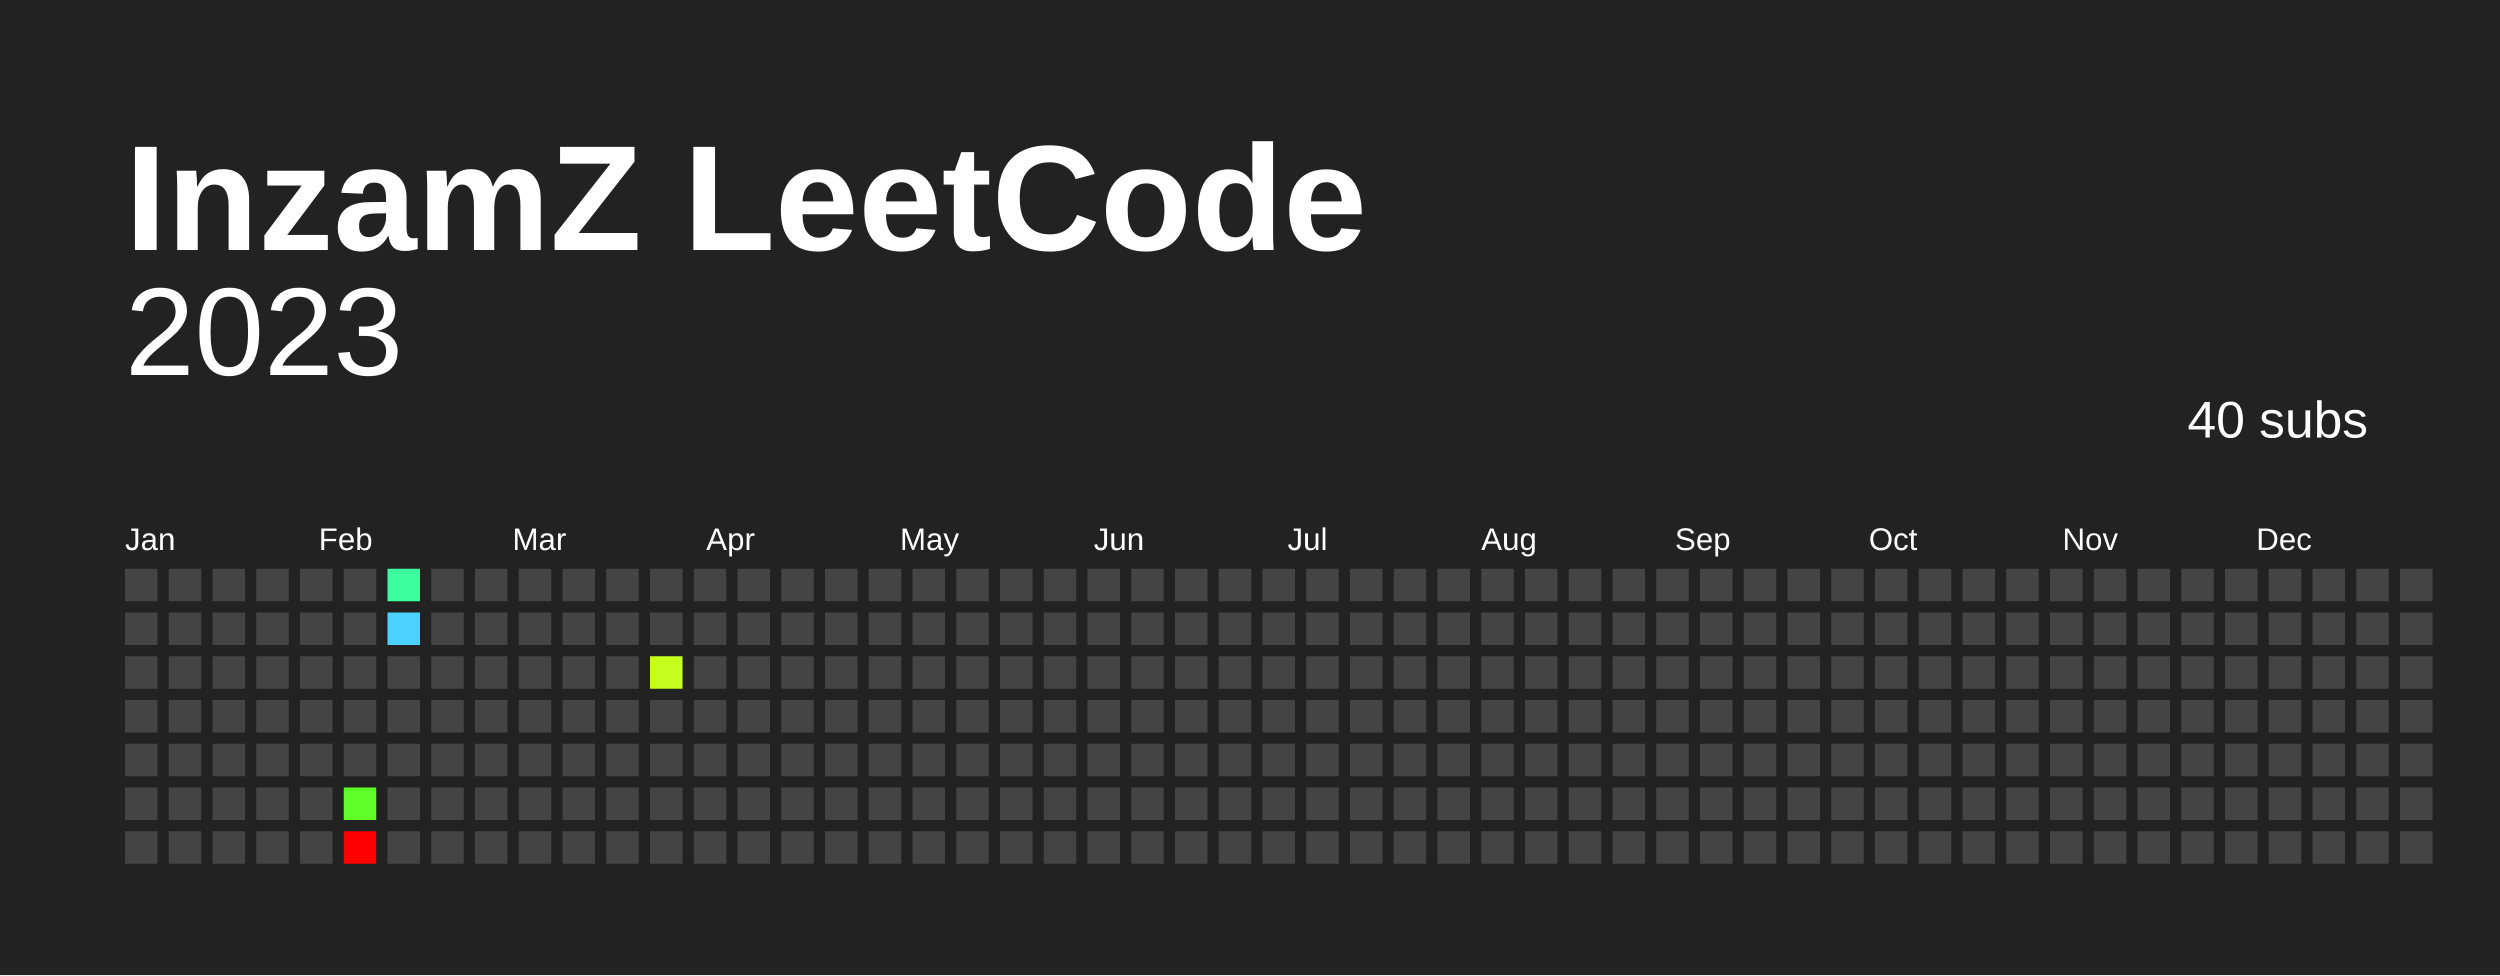
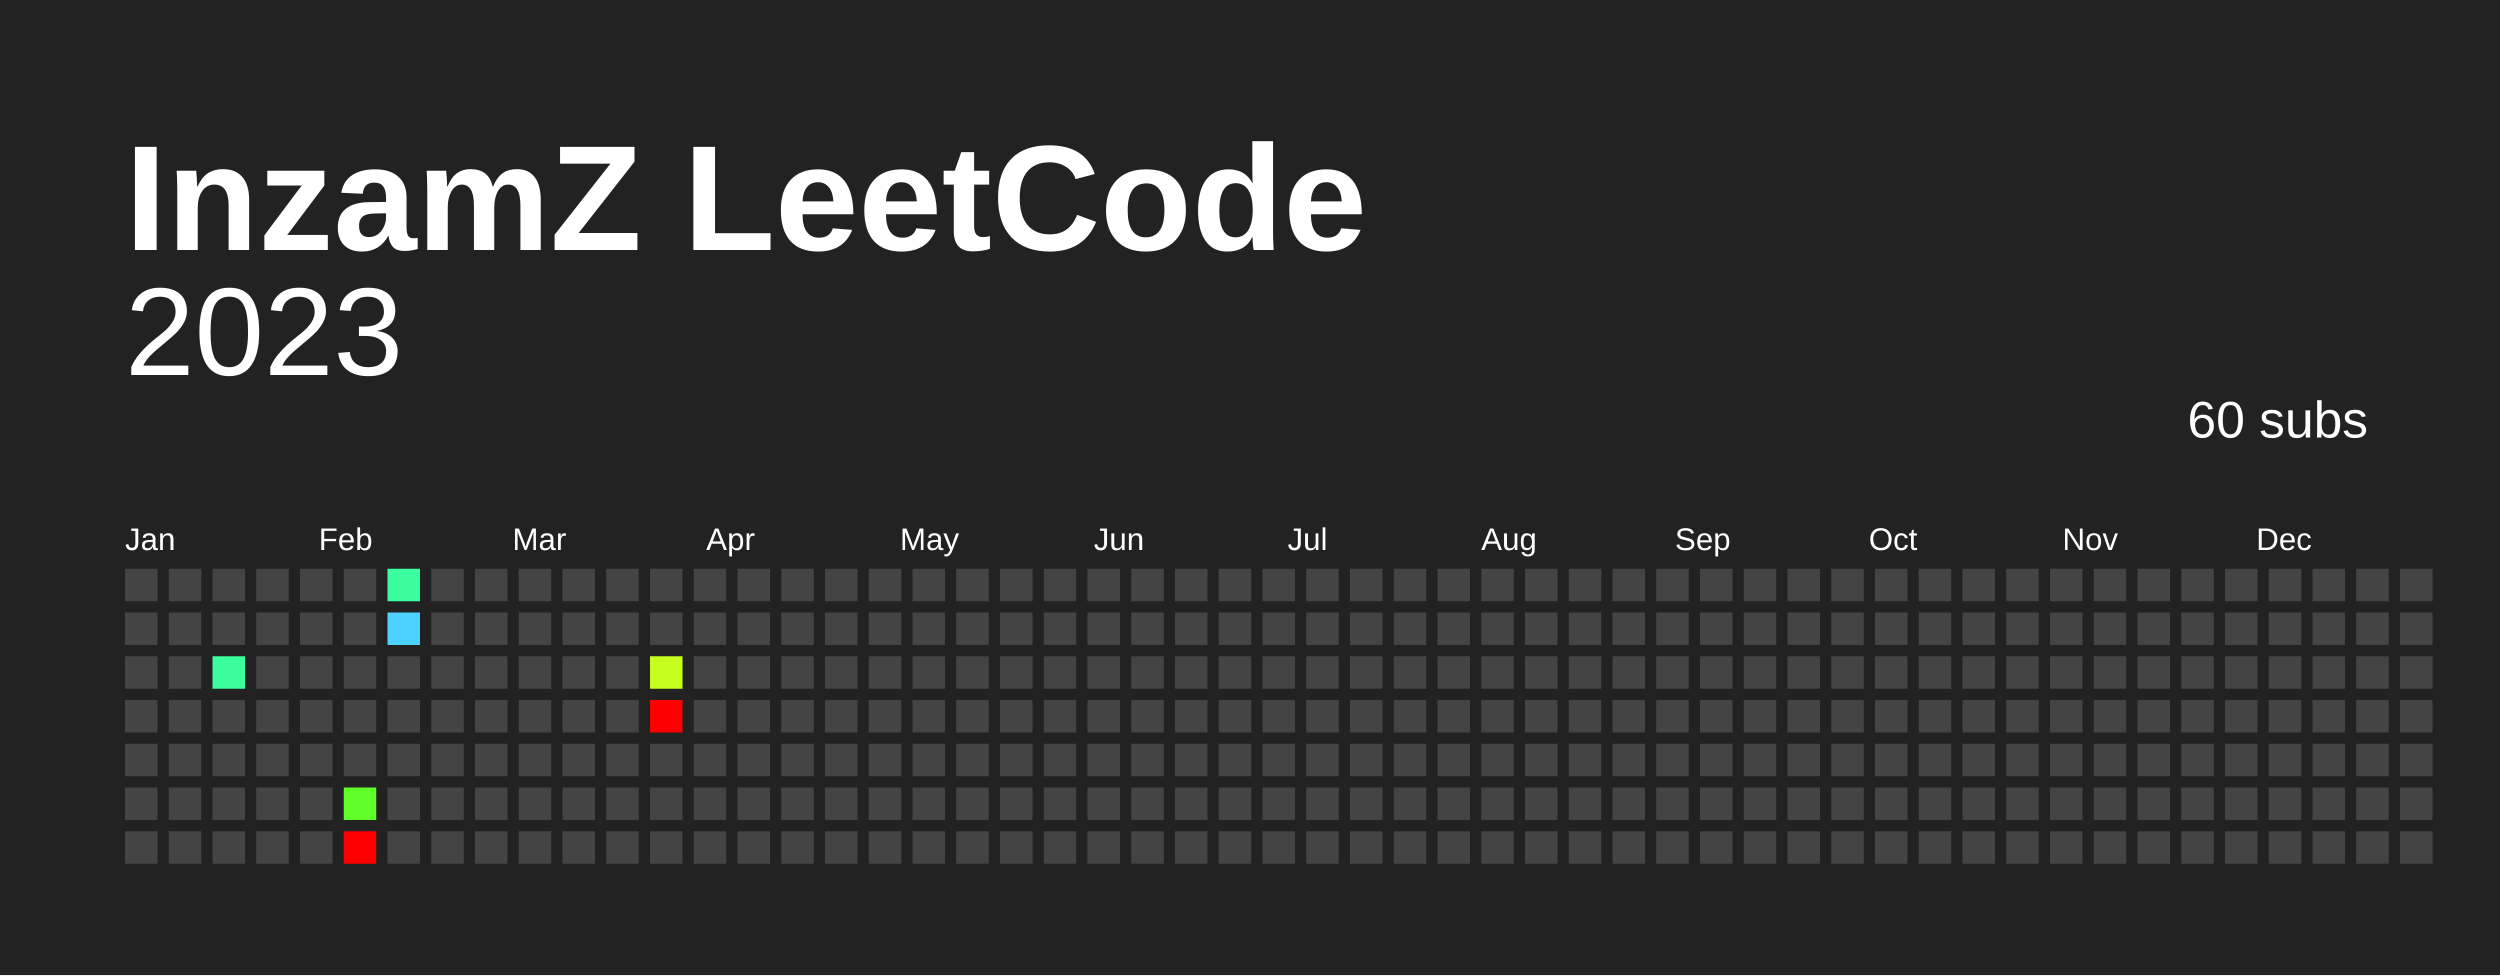
<svg xmlns="http://www.w3.org/2000/svg" baseProfile="full" height="78mm" version="1.1" viewBox="0,0,200,78" width="200mm">
  <defs />
  <rect fill="#222222" height="78" width="200" x="0" y="0" />
  <text fill="#FFFFFF" style="font-size:12px; font-family:Arial; font-weight:bold;" x="10" y="20">InzamZ LeetCode</text>
  <text alignment-baseline="hanging" fill="#FFFFFF" style="font-size:10.0px; font-family:Arial;" x="10" y="30">2023</text>
-   <text alignment-baseline="hanging" fill="#FFFFFF" style="font-size:4.125px; font-family:Arial;" x="175" y="35">40 subs</text>
+   <text alignment-baseline="hanging" fill="#FFFFFF" style="font-size:4.125px; font-family:Arial;" x="175" y="35">60 subs</text>
  <text fill="#FFFFFF" style="font-size:2.5px; font-family:Arial" x="10.0" y="44">Jan</text>
  <text fill="#FFFFFF" style="font-size:2.5px; font-family:Arial" x="25.5" y="44">Feb</text>
  <text fill="#FFFFFF" style="font-size:2.5px; font-family:Arial" x="41.0" y="44">Mar</text>
  <text fill="#FFFFFF" style="font-size:2.5px; font-family:Arial" x="56.5" y="44">Apr</text>
  <text fill="#FFFFFF" style="font-size:2.5px; font-family:Arial" x="72.0" y="44">May</text>
  <text fill="#FFFFFF" style="font-size:2.5px; font-family:Arial" x="87.5" y="44">Jun</text>
  <text fill="#FFFFFF" style="font-size:2.5px; font-family:Arial" x="103.0" y="44">Jul</text>
  <text fill="#FFFFFF" style="font-size:2.5px; font-family:Arial" x="118.5" y="44">Aug</text>
  <text fill="#FFFFFF" style="font-size:2.5px; font-family:Arial" x="134.0" y="44">Sep</text>
  <text fill="#FFFFFF" style="font-size:2.5px; font-family:Arial" x="149.5" y="44">Oct</text>
  <text fill="#FFFFFF" style="font-size:2.5px; font-family:Arial" x="165.0" y="44">Nov</text>
  <text fill="#FFFFFF" style="font-size:2.5px; font-family:Arial" x="180.5" y="44">Dec</text>
  <rect fill="#444444" height="2.6" width="2.6" x="10.0" y="45.5" />
  <rect fill="#444444" height="2.6" width="2.6" x="10.0" y="49.0" />
  <rect fill="#444444" height="2.6" width="2.6" x="10.0" y="52.5" />
  <rect fill="#444444" height="2.6" width="2.6" x="10.0" y="56.0" />
  <rect fill="#444444" height="2.6" width="2.6" x="10.0" y="59.5" />
  <rect fill="#444444" height="2.6" width="2.6" x="10.0" y="63.0" />
  <rect fill="#444444" height="2.6" width="2.6" x="10.0" y="66.5" />
  <rect fill="#444444" height="2.6" width="2.6" x="13.5" y="45.5" />
  <rect fill="#444444" height="2.6" width="2.6" x="13.5" y="49.0" />
  <rect fill="#444444" height="2.6" width="2.6" x="13.5" y="52.5" />
  <rect fill="#444444" height="2.6" width="2.6" x="13.5" y="56.0" />
  <rect fill="#444444" height="2.6" width="2.6" x="13.5" y="59.5" />
  <rect fill="#444444" height="2.6" width="2.6" x="13.5" y="63.0" />
  <rect fill="#444444" height="2.6" width="2.6" x="13.5" y="66.5" />
  <rect fill="#444444" height="2.6" width="2.6" x="17.0" y="45.5" />
  <rect fill="#444444" height="2.6" width="2.6" x="17.0" y="49.0" />
-   <rect fill="#444444" height="2.6" width="2.6" x="17.0" y="52.5" />
+   <rect fill="#3bff9e" height="2.6" width="2.6" x="17.0" y="52.5" />
  <rect fill="#444444" height="2.6" width="2.6" x="17.0" y="56.0" />
  <rect fill="#444444" height="2.6" width="2.6" x="17.0" y="59.5" />
  <rect fill="#444444" height="2.6" width="2.6" x="17.0" y="63.0" />
  <rect fill="#444444" height="2.6" width="2.6" x="17.0" y="66.5" />
  <rect fill="#444444" height="2.6" width="2.6" x="20.5" y="45.5" />
  <rect fill="#444444" height="2.6" width="2.6" x="20.5" y="49.0" />
  <rect fill="#444444" height="2.6" width="2.6" x="20.5" y="52.5" />
  <rect fill="#444444" height="2.6" width="2.6" x="20.5" y="56.0" />
  <rect fill="#444444" height="2.6" width="2.6" x="20.5" y="59.5" />
  <rect fill="#444444" height="2.6" width="2.6" x="20.5" y="63.0" />
  <rect fill="#444444" height="2.6" width="2.6" x="20.5" y="66.5" />
  <rect fill="#444444" height="2.6" width="2.6" x="24.0" y="45.5" />
  <rect fill="#444444" height="2.6" width="2.6" x="24.0" y="49.0" />
  <rect fill="#444444" height="2.6" width="2.6" x="24.0" y="52.5" />
  <rect fill="#444444" height="2.6" width="2.6" x="24.0" y="56.0" />
  <rect fill="#444444" height="2.6" width="2.6" x="24.0" y="59.5" />
  <rect fill="#444444" height="2.6" width="2.6" x="24.0" y="63.0" />
  <rect fill="#444444" height="2.6" width="2.6" x="24.0" y="66.5" />
  <rect fill="#444444" height="2.6" width="2.6" x="27.5" y="45.5" />
  <rect fill="#444444" height="2.6" width="2.6" x="27.5" y="49.0" />
  <rect fill="#444444" height="2.6" width="2.6" x="27.5" y="52.5" />
  <rect fill="#444444" height="2.6" width="2.6" x="27.5" y="56.0" />
  <rect fill="#444444" height="2.6" width="2.6" x="27.5" y="59.5" />
  <rect fill="#5fff29" height="2.6" width="2.6" x="27.5" y="63.0" />
  <rect fill="red" height="2.6" width="2.6" x="27.5" y="66.5" />
  <rect fill="#3bff9e" height="2.6" width="2.6" x="31.0" y="45.5" />
  <rect fill="#4dd2ff" height="2.6" width="2.6" x="31.0" y="49.0" />
  <rect fill="#444444" height="2.6" width="2.6" x="31.0" y="52.5" />
  <rect fill="#444444" height="2.6" width="2.6" x="31.0" y="56.0" />
  <rect fill="#444444" height="2.6" width="2.6" x="31.0" y="59.5" />
  <rect fill="#444444" height="2.6" width="2.6" x="31.0" y="63.0" />
  <rect fill="#444444" height="2.6" width="2.6" x="31.0" y="66.5" />
  <rect fill="#444444" height="2.6" width="2.6" x="34.5" y="45.5" />
  <rect fill="#444444" height="2.6" width="2.6" x="34.5" y="49.0" />
  <rect fill="#444444" height="2.6" width="2.6" x="34.5" y="52.5" />
  <rect fill="#444444" height="2.6" width="2.6" x="34.5" y="56.0" />
  <rect fill="#444444" height="2.6" width="2.6" x="34.5" y="59.5" />
  <rect fill="#444444" height="2.6" width="2.6" x="34.5" y="63.0" />
  <rect fill="#444444" height="2.6" width="2.6" x="34.5" y="66.5" />
  <rect fill="#444444" height="2.6" width="2.6" x="38.0" y="45.5" />
  <rect fill="#444444" height="2.6" width="2.6" x="38.0" y="49.0" />
  <rect fill="#444444" height="2.6" width="2.6" x="38.0" y="52.5" />
  <rect fill="#444444" height="2.6" width="2.6" x="38.0" y="56.0" />
  <rect fill="#444444" height="2.6" width="2.6" x="38.0" y="59.5" />
  <rect fill="#444444" height="2.6" width="2.6" x="38.0" y="63.0" />
  <rect fill="#444444" height="2.6" width="2.6" x="38.0" y="66.5" />
  <rect fill="#444444" height="2.6" width="2.6" x="41.5" y="45.5" />
  <rect fill="#444444" height="2.6" width="2.6" x="41.5" y="49.0" />
  <rect fill="#444444" height="2.6" width="2.6" x="41.5" y="52.5" />
  <rect fill="#444444" height="2.6" width="2.6" x="41.5" y="56.0" />
  <rect fill="#444444" height="2.6" width="2.6" x="41.5" y="59.5" />
  <rect fill="#444444" height="2.6" width="2.6" x="41.5" y="63.0" />
  <rect fill="#444444" height="2.6" width="2.6" x="41.5" y="66.5" />
  <rect fill="#444444" height="2.6" width="2.6" x="45.0" y="45.5" />
  <rect fill="#444444" height="2.6" width="2.6" x="45.0" y="49.0" />
  <rect fill="#444444" height="2.6" width="2.6" x="45.0" y="52.5" />
  <rect fill="#444444" height="2.6" width="2.6" x="45.0" y="56.0" />
  <rect fill="#444444" height="2.6" width="2.6" x="45.0" y="59.5" />
  <rect fill="#444444" height="2.6" width="2.6" x="45.0" y="63.0" />
  <rect fill="#444444" height="2.6" width="2.6" x="45.0" y="66.5" />
  <rect fill="#444444" height="2.6" width="2.6" x="48.5" y="45.5" />
  <rect fill="#444444" height="2.6" width="2.6" x="48.5" y="49.0" />
  <rect fill="#444444" height="2.6" width="2.6" x="48.5" y="52.5" />
  <rect fill="#444444" height="2.6" width="2.6" x="48.5" y="56.0" />
  <rect fill="#444444" height="2.6" width="2.6" x="48.5" y="59.5" />
  <rect fill="#444444" height="2.6" width="2.6" x="48.5" y="63.0" />
  <rect fill="#444444" height="2.6" width="2.6" x="48.5" y="66.5" />
  <rect fill="#444444" height="2.6" width="2.6" x="52.0" y="45.5" />
  <rect fill="#444444" height="2.6" width="2.6" x="52.0" y="49.0" />
  <rect fill="#c6ff1e" height="2.6" width="2.6" x="52.0" y="52.5" />
-   <rect fill="#444444" height="2.6" width="2.6" x="52.0" y="56.0" />
+   <rect fill="red" height="2.6" width="2.6" x="52.0" y="56.0" />
  <rect fill="#444444" height="2.6" width="2.6" x="52.0" y="59.5" />
  <rect fill="#444444" height="2.6" width="2.6" x="52.0" y="63.0" />
  <rect fill="#444444" height="2.6" width="2.6" x="52.0" y="66.5" />
  <rect fill="#444444" height="2.6" width="2.6" x="55.5" y="45.5" />
  <rect fill="#444444" height="2.6" width="2.6" x="55.5" y="49.0" />
  <rect fill="#444444" height="2.6" width="2.6" x="55.5" y="52.5" />
  <rect fill="#444444" height="2.6" width="2.6" x="55.5" y="56.0" />
  <rect fill="#444444" height="2.6" width="2.6" x="55.5" y="59.5" />
  <rect fill="#444444" height="2.6" width="2.6" x="55.5" y="63.0" />
  <rect fill="#444444" height="2.6" width="2.6" x="55.5" y="66.5" />
  <rect fill="#444444" height="2.6" width="2.6" x="59.0" y="45.5" />
  <rect fill="#444444" height="2.6" width="2.6" x="59.0" y="49.0" />
  <rect fill="#444444" height="2.6" width="2.6" x="59.0" y="52.5" />
  <rect fill="#444444" height="2.6" width="2.6" x="59.0" y="56.0" />
  <rect fill="#444444" height="2.6" width="2.6" x="59.0" y="59.5" />
  <rect fill="#444444" height="2.6" width="2.6" x="59.0" y="63.0" />
  <rect fill="#444444" height="2.6" width="2.6" x="59.0" y="66.5" />
  <rect fill="#444444" height="2.6" width="2.6" x="62.5" y="45.5" />
  <rect fill="#444444" height="2.6" width="2.6" x="62.5" y="49.0" />
  <rect fill="#444444" height="2.6" width="2.6" x="62.5" y="52.5" />
  <rect fill="#444444" height="2.6" width="2.6" x="62.5" y="56.0" />
  <rect fill="#444444" height="2.6" width="2.6" x="62.5" y="59.5" />
  <rect fill="#444444" height="2.6" width="2.6" x="62.5" y="63.0" />
  <rect fill="#444444" height="2.6" width="2.6" x="62.5" y="66.5" />
  <rect fill="#444444" height="2.6" width="2.6" x="66.0" y="45.5" />
  <rect fill="#444444" height="2.6" width="2.6" x="66.0" y="49.0" />
  <rect fill="#444444" height="2.6" width="2.6" x="66.0" y="52.5" />
  <rect fill="#444444" height="2.6" width="2.6" x="66.0" y="56.0" />
  <rect fill="#444444" height="2.6" width="2.6" x="66.0" y="59.5" />
  <rect fill="#444444" height="2.6" width="2.6" x="66.0" y="63.0" />
  <rect fill="#444444" height="2.6" width="2.6" x="66.0" y="66.5" />
  <rect fill="#444444" height="2.6" width="2.6" x="69.5" y="45.5" />
  <rect fill="#444444" height="2.6" width="2.6" x="69.5" y="49.0" />
  <rect fill="#444444" height="2.6" width="2.6" x="69.5" y="52.5" />
  <rect fill="#444444" height="2.6" width="2.6" x="69.5" y="56.0" />
  <rect fill="#444444" height="2.6" width="2.6" x="69.5" y="59.5" />
  <rect fill="#444444" height="2.6" width="2.6" x="69.5" y="63.0" />
  <rect fill="#444444" height="2.6" width="2.6" x="69.5" y="66.5" />
  <rect fill="#444444" height="2.6" width="2.6" x="73.0" y="45.5" />
  <rect fill="#444444" height="2.6" width="2.6" x="73.0" y="49.0" />
  <rect fill="#444444" height="2.6" width="2.6" x="73.0" y="52.5" />
  <rect fill="#444444" height="2.6" width="2.6" x="73.0" y="56.0" />
  <rect fill="#444444" height="2.6" width="2.6" x="73.0" y="59.5" />
  <rect fill="#444444" height="2.6" width="2.6" x="73.0" y="63.0" />
  <rect fill="#444444" height="2.6" width="2.6" x="73.0" y="66.5" />
  <rect fill="#444444" height="2.6" width="2.6" x="76.5" y="45.5" />
  <rect fill="#444444" height="2.6" width="2.6" x="76.5" y="49.0" />
  <rect fill="#444444" height="2.6" width="2.6" x="76.5" y="52.5" />
  <rect fill="#444444" height="2.6" width="2.6" x="76.5" y="56.0" />
  <rect fill="#444444" height="2.6" width="2.6" x="76.5" y="59.5" />
  <rect fill="#444444" height="2.6" width="2.6" x="76.5" y="63.0" />
  <rect fill="#444444" height="2.6" width="2.6" x="76.5" y="66.5" />
  <rect fill="#444444" height="2.6" width="2.6" x="80.0" y="45.5" />
  <rect fill="#444444" height="2.6" width="2.6" x="80.0" y="49.0" />
  <rect fill="#444444" height="2.6" width="2.6" x="80.0" y="52.5" />
  <rect fill="#444444" height="2.6" width="2.6" x="80.0" y="56.0" />
  <rect fill="#444444" height="2.6" width="2.6" x="80.0" y="59.5" />
  <rect fill="#444444" height="2.6" width="2.6" x="80.0" y="63.0" />
  <rect fill="#444444" height="2.6" width="2.6" x="80.0" y="66.5" />
  <rect fill="#444444" height="2.6" width="2.6" x="83.5" y="45.5" />
  <rect fill="#444444" height="2.6" width="2.6" x="83.5" y="49.0" />
  <rect fill="#444444" height="2.6" width="2.6" x="83.5" y="52.5" />
  <rect fill="#444444" height="2.6" width="2.6" x="83.5" y="56.0" />
  <rect fill="#444444" height="2.6" width="2.6" x="83.5" y="59.5" />
  <rect fill="#444444" height="2.6" width="2.6" x="83.5" y="63.0" />
  <rect fill="#444444" height="2.6" width="2.6" x="83.5" y="66.5" />
  <rect fill="#444444" height="2.6" width="2.6" x="87.0" y="45.5" />
  <rect fill="#444444" height="2.6" width="2.6" x="87.0" y="49.0" />
  <rect fill="#444444" height="2.6" width="2.6" x="87.0" y="52.5" />
  <rect fill="#444444" height="2.6" width="2.6" x="87.0" y="56.0" />
  <rect fill="#444444" height="2.6" width="2.6" x="87.0" y="59.5" />
  <rect fill="#444444" height="2.6" width="2.6" x="87.0" y="63.0" />
  <rect fill="#444444" height="2.6" width="2.6" x="87.0" y="66.5" />
  <rect fill="#444444" height="2.6" width="2.6" x="90.5" y="45.5" />
  <rect fill="#444444" height="2.6" width="2.6" x="90.5" y="49.0" />
  <rect fill="#444444" height="2.6" width="2.6" x="90.5" y="52.5" />
  <rect fill="#444444" height="2.6" width="2.6" x="90.5" y="56.0" />
  <rect fill="#444444" height="2.6" width="2.6" x="90.5" y="59.5" />
  <rect fill="#444444" height="2.6" width="2.6" x="90.5" y="63.0" />
  <rect fill="#444444" height="2.6" width="2.6" x="90.5" y="66.5" />
  <rect fill="#444444" height="2.6" width="2.6" x="94.0" y="45.5" />
  <rect fill="#444444" height="2.6" width="2.6" x="94.0" y="49.0" />
  <rect fill="#444444" height="2.6" width="2.6" x="94.0" y="52.5" />
  <rect fill="#444444" height="2.6" width="2.6" x="94.0" y="56.0" />
  <rect fill="#444444" height="2.6" width="2.6" x="94.0" y="59.5" />
  <rect fill="#444444" height="2.6" width="2.6" x="94.0" y="63.0" />
  <rect fill="#444444" height="2.6" width="2.6" x="94.0" y="66.5" />
  <rect fill="#444444" height="2.6" width="2.6" x="97.5" y="45.5" />
  <rect fill="#444444" height="2.6" width="2.6" x="97.5" y="49.0" />
  <rect fill="#444444" height="2.6" width="2.6" x="97.5" y="52.5" />
  <rect fill="#444444" height="2.6" width="2.6" x="97.5" y="56.0" />
  <rect fill="#444444" height="2.6" width="2.6" x="97.5" y="59.5" />
  <rect fill="#444444" height="2.6" width="2.6" x="97.5" y="63.0" />
  <rect fill="#444444" height="2.6" width="2.6" x="97.5" y="66.5" />
  <rect fill="#444444" height="2.6" width="2.6" x="101.0" y="45.5" />
  <rect fill="#444444" height="2.6" width="2.6" x="101.0" y="49.0" />
  <rect fill="#444444" height="2.6" width="2.6" x="101.0" y="52.5" />
  <rect fill="#444444" height="2.6" width="2.6" x="101.0" y="56.0" />
  <rect fill="#444444" height="2.6" width="2.6" x="101.0" y="59.5" />
  <rect fill="#444444" height="2.6" width="2.6" x="101.0" y="63.0" />
  <rect fill="#444444" height="2.6" width="2.6" x="101.0" y="66.5" />
  <rect fill="#444444" height="2.6" width="2.6" x="104.5" y="45.5" />
  <rect fill="#444444" height="2.6" width="2.6" x="104.5" y="49.0" />
  <rect fill="#444444" height="2.6" width="2.6" x="104.5" y="52.5" />
  <rect fill="#444444" height="2.6" width="2.6" x="104.5" y="56.0" />
  <rect fill="#444444" height="2.6" width="2.6" x="104.5" y="59.5" />
  <rect fill="#444444" height="2.6" width="2.6" x="104.5" y="63.0" />
  <rect fill="#444444" height="2.6" width="2.6" x="104.5" y="66.5" />
  <rect fill="#444444" height="2.6" width="2.6" x="108.0" y="45.5" />
  <rect fill="#444444" height="2.6" width="2.6" x="108.0" y="49.0" />
  <rect fill="#444444" height="2.6" width="2.6" x="108.0" y="52.5" />
  <rect fill="#444444" height="2.6" width="2.6" x="108.0" y="56.0" />
  <rect fill="#444444" height="2.6" width="2.6" x="108.0" y="59.5" />
  <rect fill="#444444" height="2.6" width="2.6" x="108.0" y="63.0" />
  <rect fill="#444444" height="2.6" width="2.6" x="108.0" y="66.5" />
  <rect fill="#444444" height="2.6" width="2.6" x="111.5" y="45.5" />
  <rect fill="#444444" height="2.6" width="2.6" x="111.5" y="49.0" />
  <rect fill="#444444" height="2.6" width="2.6" x="111.5" y="52.5" />
  <rect fill="#444444" height="2.6" width="2.6" x="111.5" y="56.0" />
  <rect fill="#444444" height="2.6" width="2.6" x="111.5" y="59.5" />
  <rect fill="#444444" height="2.6" width="2.6" x="111.5" y="63.0" />
  <rect fill="#444444" height="2.6" width="2.6" x="111.5" y="66.5" />
  <rect fill="#444444" height="2.6" width="2.6" x="115.0" y="45.5" />
  <rect fill="#444444" height="2.6" width="2.6" x="115.0" y="49.0" />
  <rect fill="#444444" height="2.6" width="2.6" x="115.0" y="52.5" />
  <rect fill="#444444" height="2.6" width="2.6" x="115.0" y="56.0" />
  <rect fill="#444444" height="2.6" width="2.6" x="115.0" y="59.5" />
  <rect fill="#444444" height="2.6" width="2.6" x="115.0" y="63.0" />
  <rect fill="#444444" height="2.6" width="2.6" x="115.0" y="66.5" />
  <rect fill="#444444" height="2.6" width="2.6" x="118.5" y="45.5" />
  <rect fill="#444444" height="2.6" width="2.6" x="118.5" y="49.0" />
  <rect fill="#444444" height="2.6" width="2.6" x="118.5" y="52.5" />
  <rect fill="#444444" height="2.6" width="2.6" x="118.5" y="56.0" />
  <rect fill="#444444" height="2.6" width="2.6" x="118.5" y="59.5" />
  <rect fill="#444444" height="2.6" width="2.6" x="118.5" y="63.0" />
  <rect fill="#444444" height="2.6" width="2.6" x="118.5" y="66.5" />
  <rect fill="#444444" height="2.6" width="2.6" x="122.0" y="45.5" />
  <rect fill="#444444" height="2.6" width="2.6" x="122.0" y="49.0" />
  <rect fill="#444444" height="2.6" width="2.6" x="122.0" y="52.5" />
  <rect fill="#444444" height="2.6" width="2.6" x="122.0" y="56.0" />
  <rect fill="#444444" height="2.6" width="2.6" x="122.0" y="59.5" />
  <rect fill="#444444" height="2.6" width="2.6" x="122.0" y="63.0" />
  <rect fill="#444444" height="2.6" width="2.6" x="122.0" y="66.5" />
  <rect fill="#444444" height="2.6" width="2.6" x="125.5" y="45.5" />
  <rect fill="#444444" height="2.6" width="2.6" x="125.5" y="49.0" />
  <rect fill="#444444" height="2.6" width="2.6" x="125.5" y="52.5" />
  <rect fill="#444444" height="2.6" width="2.6" x="125.5" y="56.0" />
  <rect fill="#444444" height="2.6" width="2.6" x="125.5" y="59.5" />
  <rect fill="#444444" height="2.6" width="2.6" x="125.5" y="63.0" />
  <rect fill="#444444" height="2.6" width="2.6" x="125.5" y="66.5" />
  <rect fill="#444444" height="2.6" width="2.6" x="129.0" y="45.5" />
  <rect fill="#444444" height="2.6" width="2.6" x="129.0" y="49.0" />
  <rect fill="#444444" height="2.6" width="2.6" x="129.0" y="52.5" />
  <rect fill="#444444" height="2.6" width="2.6" x="129.0" y="56.0" />
  <rect fill="#444444" height="2.6" width="2.6" x="129.0" y="59.5" />
  <rect fill="#444444" height="2.6" width="2.6" x="129.0" y="63.0" />
  <rect fill="#444444" height="2.6" width="2.6" x="129.0" y="66.5" />
  <rect fill="#444444" height="2.6" width="2.6" x="132.5" y="45.5" />
  <rect fill="#444444" height="2.6" width="2.6" x="132.5" y="49.0" />
  <rect fill="#444444" height="2.6" width="2.6" x="132.5" y="52.5" />
  <rect fill="#444444" height="2.6" width="2.6" x="132.5" y="56.0" />
  <rect fill="#444444" height="2.6" width="2.6" x="132.5" y="59.5" />
  <rect fill="#444444" height="2.6" width="2.6" x="132.5" y="63.0" />
  <rect fill="#444444" height="2.6" width="2.6" x="132.5" y="66.5" />
  <rect fill="#444444" height="2.6" width="2.6" x="136.0" y="45.5" />
  <rect fill="#444444" height="2.6" width="2.6" x="136.0" y="49.0" />
  <rect fill="#444444" height="2.6" width="2.6" x="136.0" y="52.5" />
  <rect fill="#444444" height="2.6" width="2.6" x="136.0" y="56.0" />
  <rect fill="#444444" height="2.6" width="2.6" x="136.0" y="59.5" />
  <rect fill="#444444" height="2.6" width="2.6" x="136.0" y="63.0" />
  <rect fill="#444444" height="2.6" width="2.6" x="136.0" y="66.5" />
  <rect fill="#444444" height="2.6" width="2.6" x="139.5" y="45.5" />
  <rect fill="#444444" height="2.6" width="2.6" x="139.5" y="49.0" />
  <rect fill="#444444" height="2.6" width="2.6" x="139.5" y="52.5" />
  <rect fill="#444444" height="2.6" width="2.6" x="139.5" y="56.0" />
  <rect fill="#444444" height="2.6" width="2.6" x="139.5" y="59.5" />
  <rect fill="#444444" height="2.6" width="2.6" x="139.5" y="63.0" />
  <rect fill="#444444" height="2.6" width="2.6" x="139.5" y="66.5" />
  <rect fill="#444444" height="2.6" width="2.6" x="143.0" y="45.5" />
  <rect fill="#444444" height="2.6" width="2.6" x="143.0" y="49.0" />
  <rect fill="#444444" height="2.6" width="2.6" x="143.0" y="52.5" />
  <rect fill="#444444" height="2.6" width="2.6" x="143.0" y="56.0" />
  <rect fill="#444444" height="2.6" width="2.6" x="143.0" y="59.5" />
  <rect fill="#444444" height="2.6" width="2.6" x="143.0" y="63.0" />
  <rect fill="#444444" height="2.6" width="2.6" x="143.0" y="66.5" />
  <rect fill="#444444" height="2.6" width="2.6" x="146.5" y="45.5" />
  <rect fill="#444444" height="2.6" width="2.6" x="146.5" y="49.0" />
  <rect fill="#444444" height="2.6" width="2.6" x="146.5" y="52.5" />
  <rect fill="#444444" height="2.6" width="2.6" x="146.5" y="56.0" />
  <rect fill="#444444" height="2.6" width="2.6" x="146.5" y="59.5" />
  <rect fill="#444444" height="2.6" width="2.6" x="146.5" y="63.0" />
  <rect fill="#444444" height="2.6" width="2.6" x="146.5" y="66.5" />
  <rect fill="#444444" height="2.6" width="2.6" x="150.0" y="45.5" />
  <rect fill="#444444" height="2.6" width="2.6" x="150.0" y="49.0" />
  <rect fill="#444444" height="2.6" width="2.6" x="150.0" y="52.5" />
  <rect fill="#444444" height="2.6" width="2.6" x="150.0" y="56.0" />
  <rect fill="#444444" height="2.6" width="2.6" x="150.0" y="59.5" />
  <rect fill="#444444" height="2.6" width="2.6" x="150.0" y="63.0" />
  <rect fill="#444444" height="2.6" width="2.6" x="150.0" y="66.5" />
  <rect fill="#444444" height="2.6" width="2.6" x="153.5" y="45.5" />
  <rect fill="#444444" height="2.6" width="2.6" x="153.5" y="49.0" />
  <rect fill="#444444" height="2.6" width="2.6" x="153.5" y="52.5" />
  <rect fill="#444444" height="2.6" width="2.6" x="153.5" y="56.0" />
  <rect fill="#444444" height="2.6" width="2.6" x="153.5" y="59.5" />
  <rect fill="#444444" height="2.6" width="2.6" x="153.5" y="63.0" />
  <rect fill="#444444" height="2.6" width="2.6" x="153.5" y="66.5" />
  <rect fill="#444444" height="2.6" width="2.6" x="157.0" y="45.5" />
  <rect fill="#444444" height="2.6" width="2.6" x="157.0" y="49.0" />
  <rect fill="#444444" height="2.6" width="2.6" x="157.0" y="52.5" />
  <rect fill="#444444" height="2.6" width="2.6" x="157.0" y="56.0" />
  <rect fill="#444444" height="2.6" width="2.6" x="157.0" y="59.5" />
  <rect fill="#444444" height="2.6" width="2.6" x="157.0" y="63.0" />
  <rect fill="#444444" height="2.6" width="2.6" x="157.0" y="66.5" />
  <rect fill="#444444" height="2.6" width="2.6" x="160.5" y="45.5" />
  <rect fill="#444444" height="2.6" width="2.6" x="160.5" y="49.0" />
  <rect fill="#444444" height="2.6" width="2.6" x="160.5" y="52.5" />
  <rect fill="#444444" height="2.6" width="2.6" x="160.5" y="56.0" />
  <rect fill="#444444" height="2.6" width="2.6" x="160.5" y="59.5" />
  <rect fill="#444444" height="2.6" width="2.6" x="160.5" y="63.0" />
  <rect fill="#444444" height="2.6" width="2.6" x="160.5" y="66.5" />
  <rect fill="#444444" height="2.6" width="2.6" x="164.0" y="45.5" />
  <rect fill="#444444" height="2.6" width="2.6" x="164.0" y="49.0" />
  <rect fill="#444444" height="2.6" width="2.6" x="164.0" y="52.5" />
  <rect fill="#444444" height="2.6" width="2.6" x="164.0" y="56.0" />
  <rect fill="#444444" height="2.6" width="2.6" x="164.0" y="59.5" />
  <rect fill="#444444" height="2.6" width="2.6" x="164.0" y="63.0" />
  <rect fill="#444444" height="2.6" width="2.6" x="164.0" y="66.5" />
  <rect fill="#444444" height="2.6" width="2.6" x="167.5" y="45.5" />
  <rect fill="#444444" height="2.6" width="2.6" x="167.5" y="49.0" />
  <rect fill="#444444" height="2.6" width="2.6" x="167.5" y="52.5" />
  <rect fill="#444444" height="2.6" width="2.6" x="167.5" y="56.0" />
  <rect fill="#444444" height="2.6" width="2.6" x="167.5" y="59.5" />
  <rect fill="#444444" height="2.6" width="2.6" x="167.5" y="63.0" />
  <rect fill="#444444" height="2.6" width="2.6" x="167.5" y="66.5" />
  <rect fill="#444444" height="2.6" width="2.6" x="171.0" y="45.5" />
  <rect fill="#444444" height="2.6" width="2.6" x="171.0" y="49.0" />
  <rect fill="#444444" height="2.6" width="2.6" x="171.0" y="52.5" />
  <rect fill="#444444" height="2.6" width="2.6" x="171.0" y="56.0" />
  <rect fill="#444444" height="2.6" width="2.6" x="171.0" y="59.5" />
  <rect fill="#444444" height="2.6" width="2.6" x="171.0" y="63.0" />
  <rect fill="#444444" height="2.6" width="2.6" x="171.0" y="66.5" />
  <rect fill="#444444" height="2.6" width="2.6" x="174.5" y="45.5" />
  <rect fill="#444444" height="2.6" width="2.6" x="174.5" y="49.0" />
  <rect fill="#444444" height="2.6" width="2.6" x="174.5" y="52.5" />
  <rect fill="#444444" height="2.6" width="2.6" x="174.5" y="56.0" />
  <rect fill="#444444" height="2.6" width="2.6" x="174.5" y="59.5" />
  <rect fill="#444444" height="2.6" width="2.6" x="174.5" y="63.0" />
  <rect fill="#444444" height="2.6" width="2.6" x="174.5" y="66.5" />
  <rect fill="#444444" height="2.6" width="2.6" x="178.0" y="45.5" />
  <rect fill="#444444" height="2.6" width="2.6" x="178.0" y="49.0" />
  <rect fill="#444444" height="2.6" width="2.6" x="178.0" y="52.5" />
  <rect fill="#444444" height="2.6" width="2.6" x="178.0" y="56.0" />
  <rect fill="#444444" height="2.6" width="2.6" x="178.0" y="59.5" />
  <rect fill="#444444" height="2.6" width="2.6" x="178.0" y="63.0" />
  <rect fill="#444444" height="2.6" width="2.6" x="178.0" y="66.5" />
  <rect fill="#444444" height="2.6" width="2.6" x="181.5" y="45.5" />
  <rect fill="#444444" height="2.6" width="2.6" x="181.5" y="49.0" />
  <rect fill="#444444" height="2.6" width="2.6" x="181.5" y="52.5" />
  <rect fill="#444444" height="2.6" width="2.6" x="181.5" y="56.0" />
  <rect fill="#444444" height="2.6" width="2.6" x="181.5" y="59.5" />
  <rect fill="#444444" height="2.6" width="2.6" x="181.5" y="63.0" />
  <rect fill="#444444" height="2.6" width="2.6" x="181.5" y="66.5" />
  <rect fill="#444444" height="2.6" width="2.6" x="185.0" y="45.5" />
  <rect fill="#444444" height="2.6" width="2.6" x="185.0" y="49.0" />
  <rect fill="#444444" height="2.6" width="2.6" x="185.0" y="52.5" />
  <rect fill="#444444" height="2.6" width="2.6" x="185.0" y="56.0" />
  <rect fill="#444444" height="2.6" width="2.6" x="185.0" y="59.5" />
  <rect fill="#444444" height="2.6" width="2.6" x="185.0" y="63.0" />
  <rect fill="#444444" height="2.6" width="2.6" x="185.0" y="66.5" />
  <rect fill="#444444" height="2.6" width="2.6" x="188.5" y="45.5" />
  <rect fill="#444444" height="2.6" width="2.6" x="188.5" y="49.0" />
  <rect fill="#444444" height="2.6" width="2.6" x="188.5" y="52.5" />
  <rect fill="#444444" height="2.6" width="2.6" x="188.5" y="56.0" />
  <rect fill="#444444" height="2.6" width="2.6" x="188.5" y="59.5" />
  <rect fill="#444444" height="2.6" width="2.6" x="188.5" y="63.0" />
  <rect fill="#444444" height="2.6" width="2.6" x="188.5" y="66.5" />
  <rect fill="#444444" height="2.6" width="2.6" x="192.0" y="45.5" />
  <rect fill="#444444" height="2.6" width="2.6" x="192.0" y="49.0" />
  <rect fill="#444444" height="2.6" width="2.6" x="192.0" y="52.5" />
  <rect fill="#444444" height="2.6" width="2.6" x="192.0" y="56.0" />
  <rect fill="#444444" height="2.6" width="2.6" x="192.0" y="59.5" />
  <rect fill="#444444" height="2.6" width="2.6" x="192.0" y="63.0" />
  <rect fill="#444444" height="2.6" width="2.6" x="192.0" y="66.5" />
</svg>
